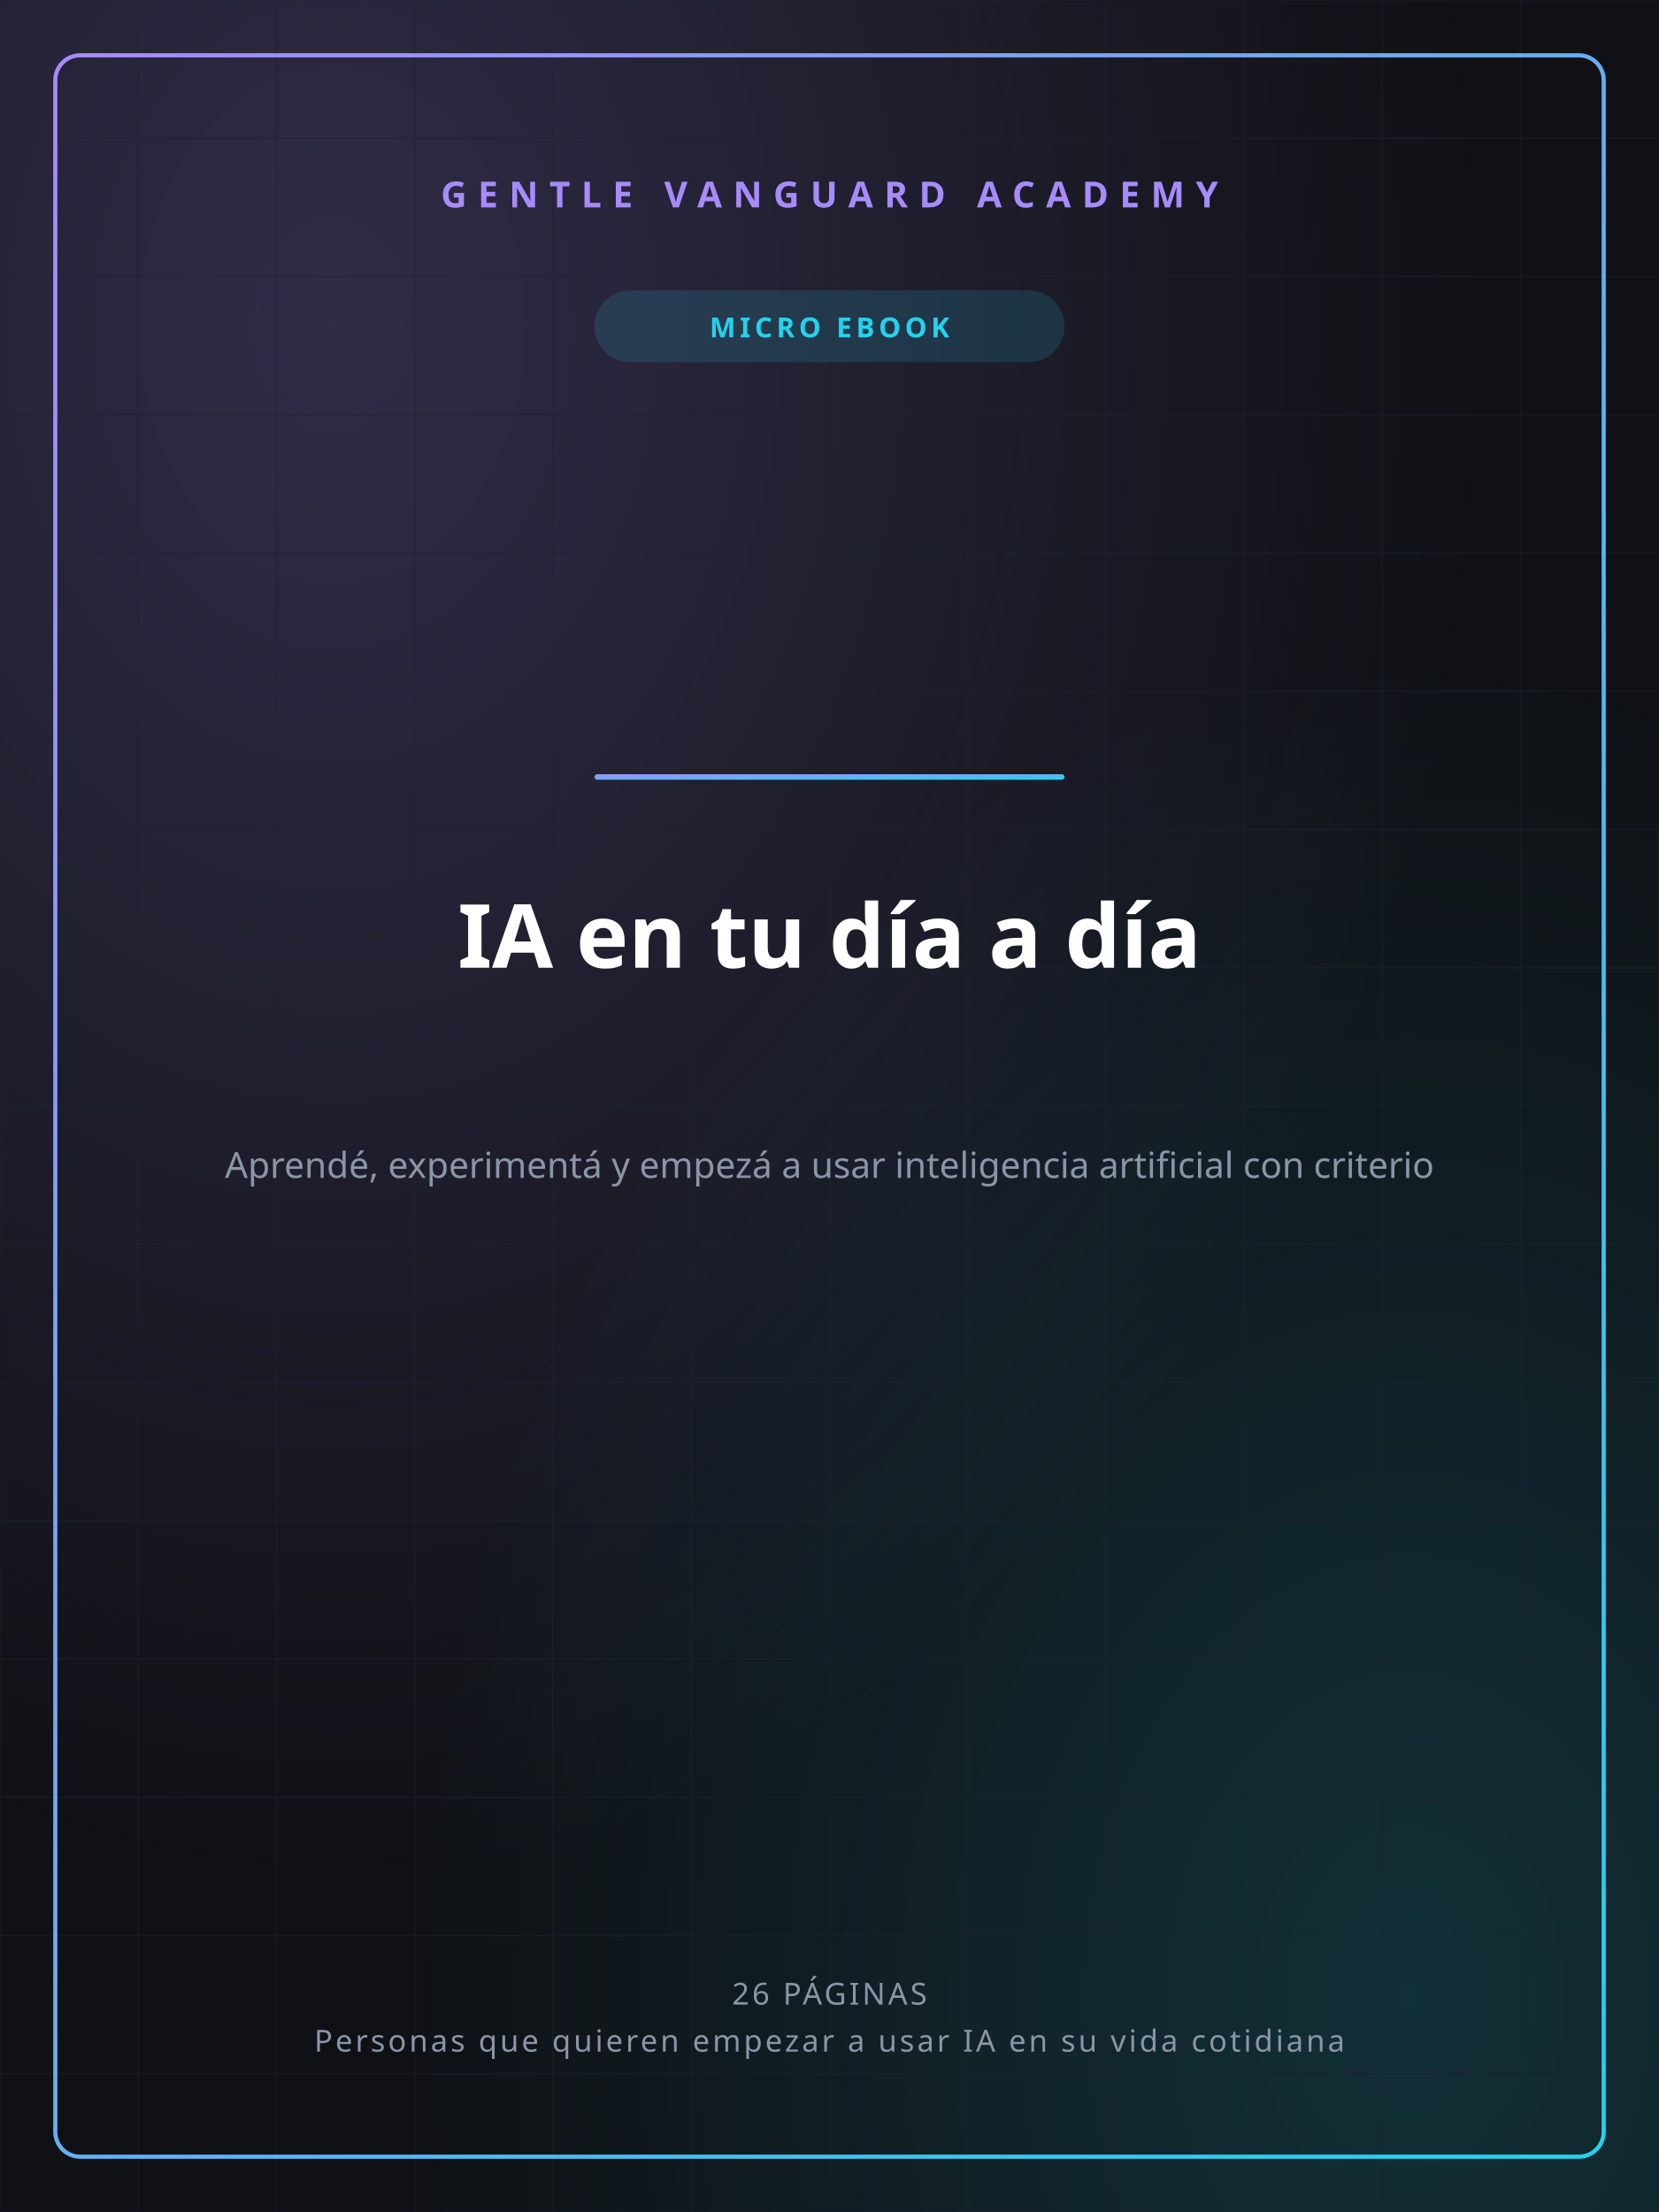
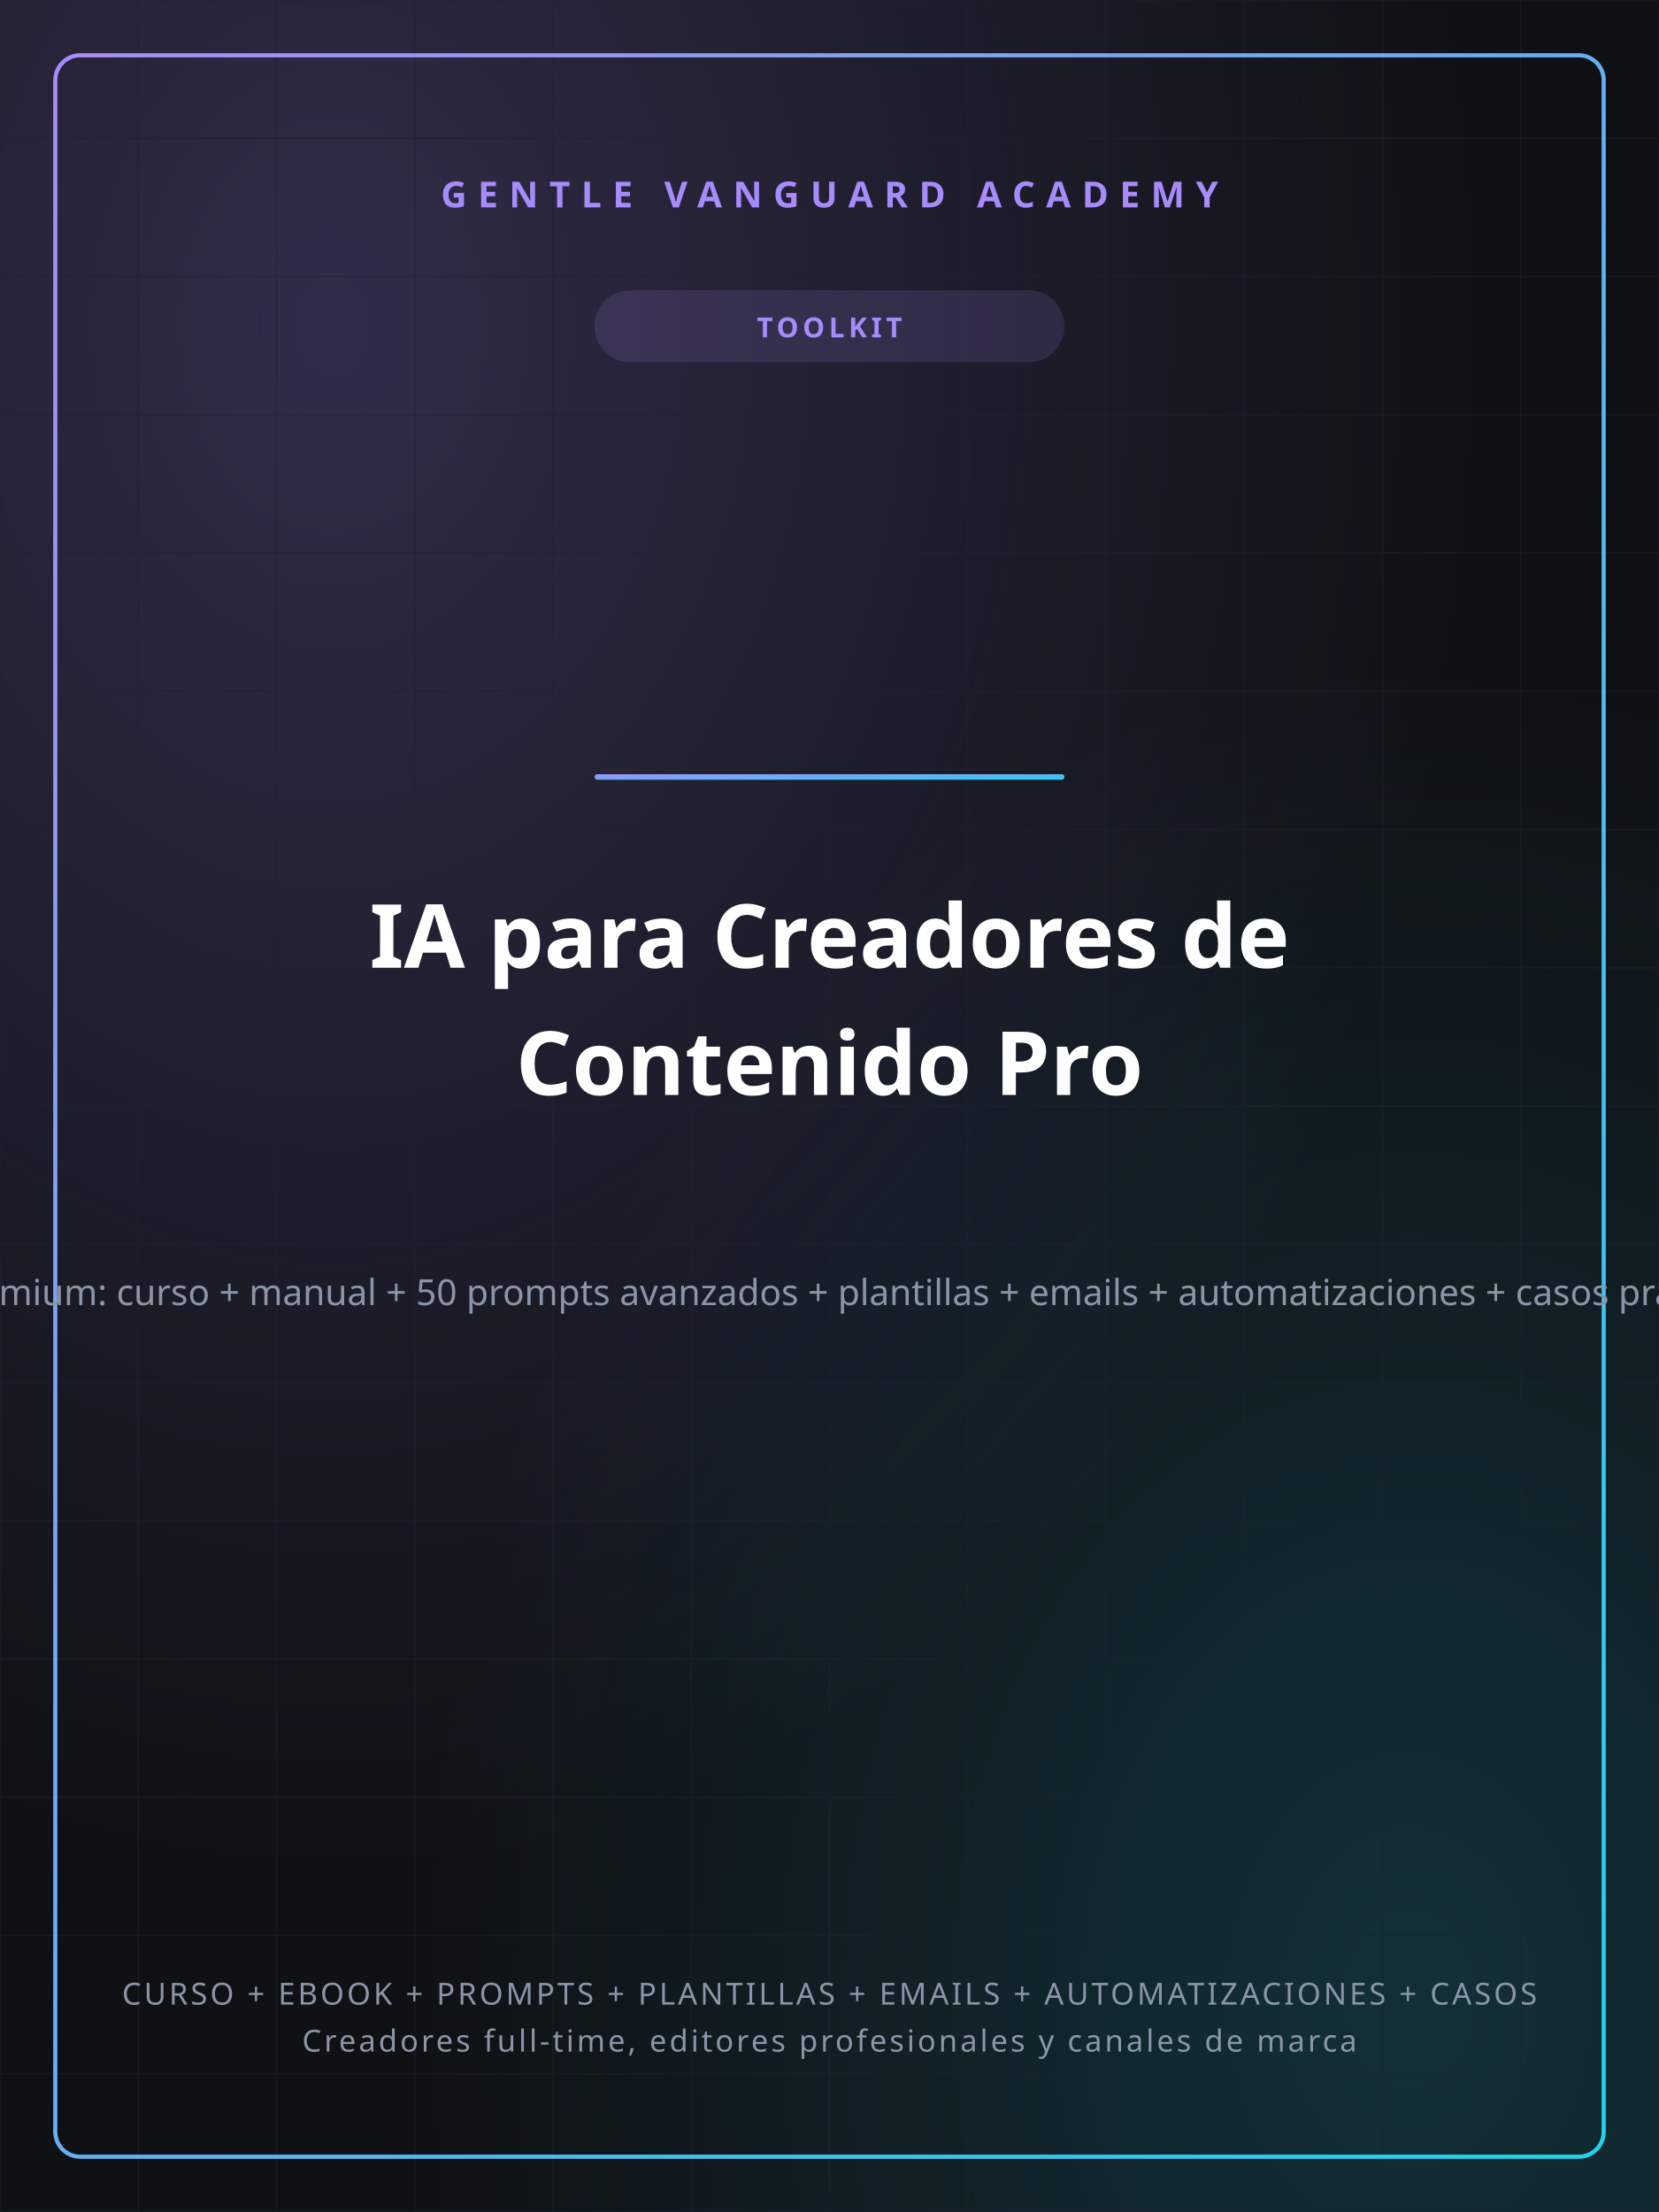
<svg xmlns="http://www.w3.org/2000/svg" width="1200" height="1600" viewBox="0 0 1200 1600">
  <defs>
    <linearGradient id="gvGrad" x1="0" y1="0" x2="1" y2="1">
      <stop offset="0%" stop-color="#A78BFA" />
      <stop offset="100%" stop-color="#22D3EE" />
    </linearGradient>
    <radialGradient id="glowA" cx="0.2" cy="0.15" r="0.7">
      <stop offset="0%" stop-color="#A78BFA" stop-opacity="0.22" />
      <stop offset="100%" stop-color="#A78BFA" stop-opacity="0" />
    </radialGradient>
    <radialGradient id="glowB" cx="0.85" cy="0.9" r="0.6">
      <stop offset="0%" stop-color="#22D3EE" stop-opacity="0.16" />
      <stop offset="100%" stop-color="#22D3EE" stop-opacity="0" />
    </radialGradient>
  </defs>
  <rect width="1200" height="1600" fill="#0F1115" />
  <rect width="1200" height="1600" fill="url(#glowA)" />
  <rect width="1200" height="1600" fill="url(#glowB)" />
  <g stroke="#1c2230" stroke-width="1" opacity="0.5">
    <line x1="0" y1="0" x2="0" y2="1600" />
    <line x1="100" y1="0" x2="100" y2="1600" />
    <line x1="200" y1="0" x2="200" y2="1600" />
    <line x1="300" y1="0" x2="300" y2="1600" />
    <line x1="400" y1="0" x2="400" y2="1600" />
    <line x1="500" y1="0" x2="500" y2="1600" />
    <line x1="600" y1="0" x2="600" y2="1600" />
    <line x1="700" y1="0" x2="700" y2="1600" />
    <line x1="800" y1="0" x2="800" y2="1600" />
    <line x1="900" y1="0" x2="900" y2="1600" />
    <line x1="1000" y1="0" x2="1000" y2="1600" />
    <line x1="1100" y1="0" x2="1100" y2="1600" />
    <line x1="1200" y1="0" x2="1200" y2="1600" />
    <line x1="0" y1="0" x2="1200" y2="0" />
    <line x1="0" y1="100" x2="1200" y2="100" />
    <line x1="0" y1="200" x2="1200" y2="200" />
    <line x1="0" y1="300" x2="1200" y2="300" />
    <line x1="0" y1="400" x2="1200" y2="400" />
    <line x1="0" y1="500" x2="1200" y2="500" />
    <line x1="0" y1="600" x2="1200" y2="600" />
    <line x1="0" y1="700" x2="1200" y2="700" />
    <line x1="0" y1="800" x2="1200" y2="800" />
    <line x1="0" y1="900" x2="1200" y2="900" />
    <line x1="0" y1="1000" x2="1200" y2="1000" />
    <line x1="0" y1="1100" x2="1200" y2="1100" />
    <line x1="0" y1="1200" x2="1200" y2="1200" />
    <line x1="0" y1="1300" x2="1200" y2="1300" />
    <line x1="0" y1="1400" x2="1200" y2="1400" />
    <line x1="0" y1="1500" x2="1200" y2="1500" />
    <line x1="0" y1="1600" x2="1200" y2="1600" />
  </g>
  <rect x="40" y="40" width="1120" height="1520" fill="none" stroke="url(#gvGrad)" stroke-width="3" rx="18" />
  <text x="600" y="150" text-anchor="middle" font-family="'Space Grotesk','Segoe UI',sans-serif" font-size="26" font-weight="700" fill="#A78BFA" letter-spacing="8">GENTLE VANGUARD ACADEMY</text>
-   <rect x="430" y="210" width="340" height="52" rx="26" fill="#22D3EE" opacity="0.14" />
-   <text x="600" y="244" text-anchor="middle" font-family="'Space Grotesk','Segoe UI',sans-serif" font-size="20" font-weight="700" fill="#22D3EE" letter-spacing="3">MICRO EBOOK</text>
+   <rect x="430" y="210" width="340" height="52" rx="26" fill="#A78BFA" opacity="0.14" />
+   <text x="600" y="244" text-anchor="middle" font-family="'Space Grotesk','Segoe UI',sans-serif" font-size="20" font-weight="700" fill="#A78BFA" letter-spacing="3">TOOLKIT</text>
  <rect x="430" y="560" width="340" height="4" rx="2" fill="url(#gvGrad)" />
-   <text x="600" y="700" text-anchor="middle" font-family="'Space Grotesk','Segoe UI',sans-serif" font-size="64" font-weight="800" fill="#ffffff">IA en tu día a día</text>
-   <text x="600" y="852" text-anchor="middle" font-family="'Space Grotesk','Segoe UI',sans-serif" font-size="26" font-weight="400" fill="#8b95a8">Aprendé, experimentá y empezá a usar inteligencia artificial con criterio</text>
-   <text x="600" y="1450" text-anchor="middle" font-family="'Space Grotesk','Segoe UI',sans-serif" font-size="22" font-weight="500" fill="#8b95a8" letter-spacing="2">26 PÁGINAS</text>
-   <text x="600" y="1484" text-anchor="middle" font-family="'Space Grotesk','Segoe UI',sans-serif" font-size="22" font-weight="500" fill="#8b95a8" letter-spacing="2">Personas que quieren empezar a usar IA en su vida cotidiana</text>
+   <text x="600" y="700" text-anchor="middle" font-family="'Space Grotesk','Segoe UI',sans-serif" font-size="64" font-weight="800" fill="#ffffff">IA para Creadores de</text>
+   <text x="600" y="792" text-anchor="middle" font-family="'Space Grotesk','Segoe UI',sans-serif" font-size="64" font-weight="800" fill="#ffffff">Contenido Pro</text>
+   <text x="600" y="944" text-anchor="middle" font-family="'Space Grotesk','Segoe UI',sans-serif" font-size="26" font-weight="400" fill="#8b95a8">Kit premium: curso + manual + 50 prompts avanzados + plantillas + emails + automatizaciones + casos prácticos</text>
+   <text x="600" y="1450" text-anchor="middle" font-family="'Space Grotesk','Segoe UI',sans-serif" font-size="22" font-weight="500" fill="#8b95a8" letter-spacing="2">CURSO + EBOOK + PROMPTS + PLANTILLAS + EMAILS + AUTOMATIZACIONES + CASOS</text>
+   <text x="600" y="1484" text-anchor="middle" font-family="'Space Grotesk','Segoe UI',sans-serif" font-size="22" font-weight="500" fill="#8b95a8" letter-spacing="2">Creadores full-time, editores profesionales y canales de marca</text>
</svg>
